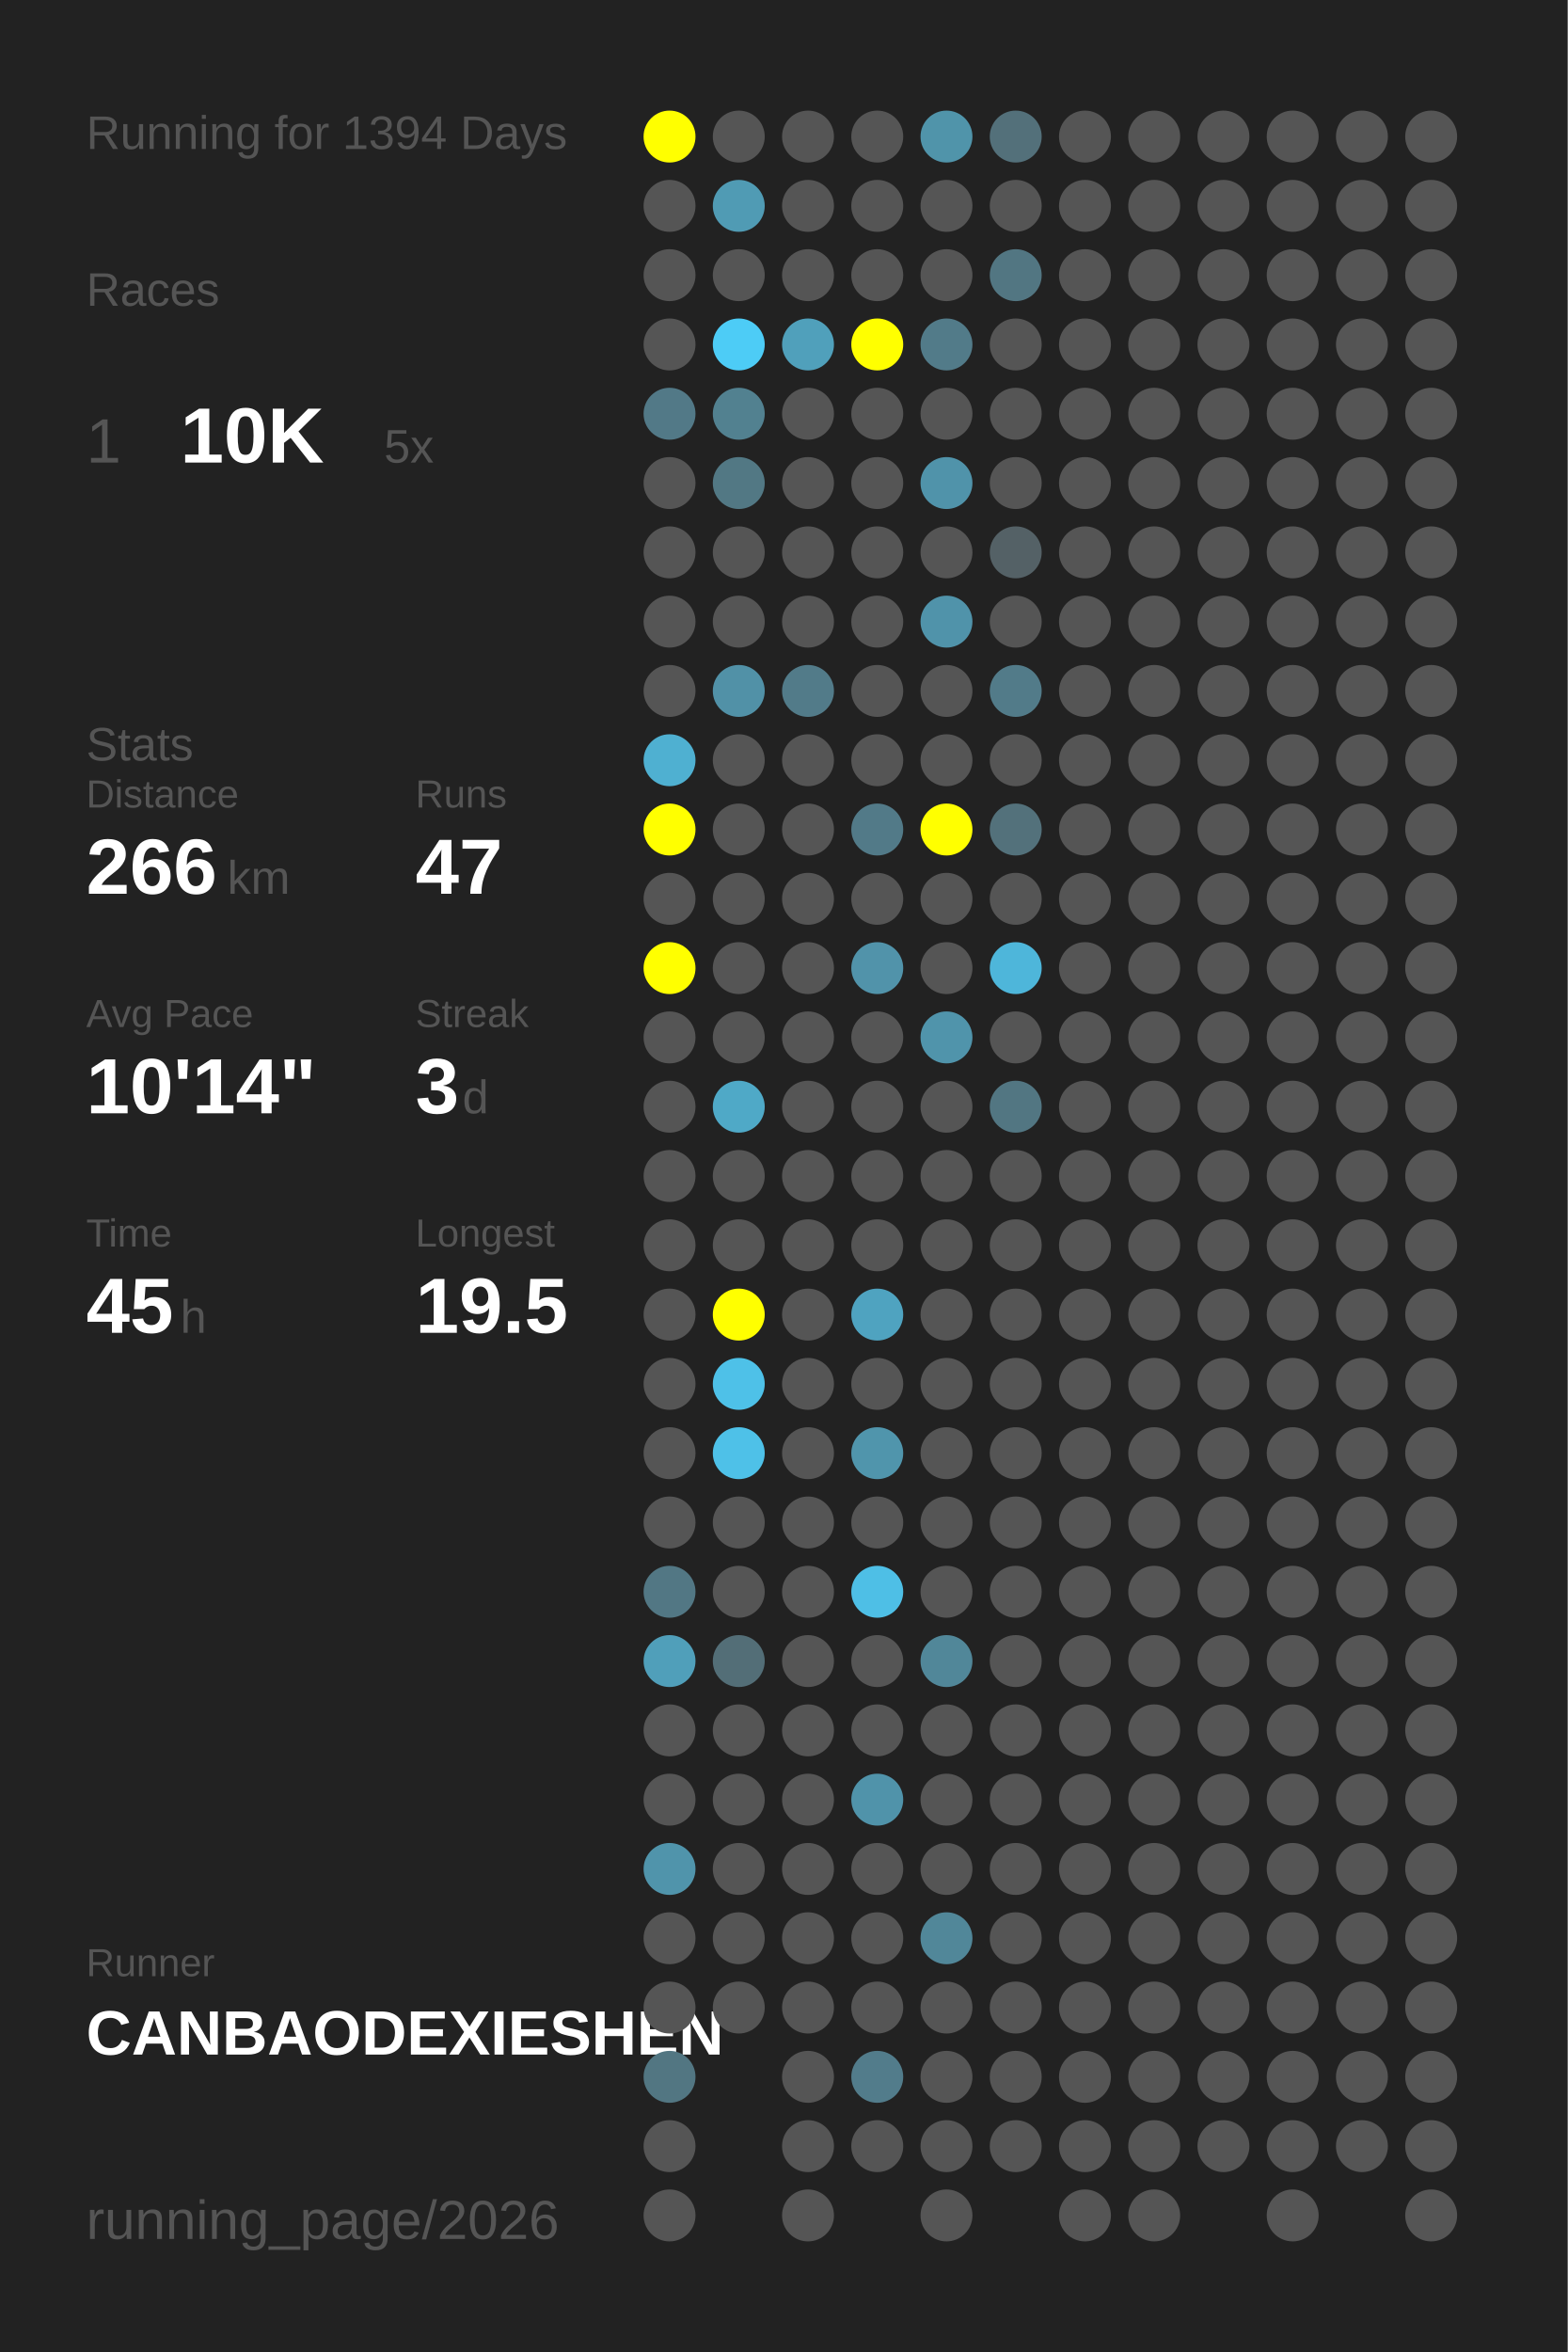
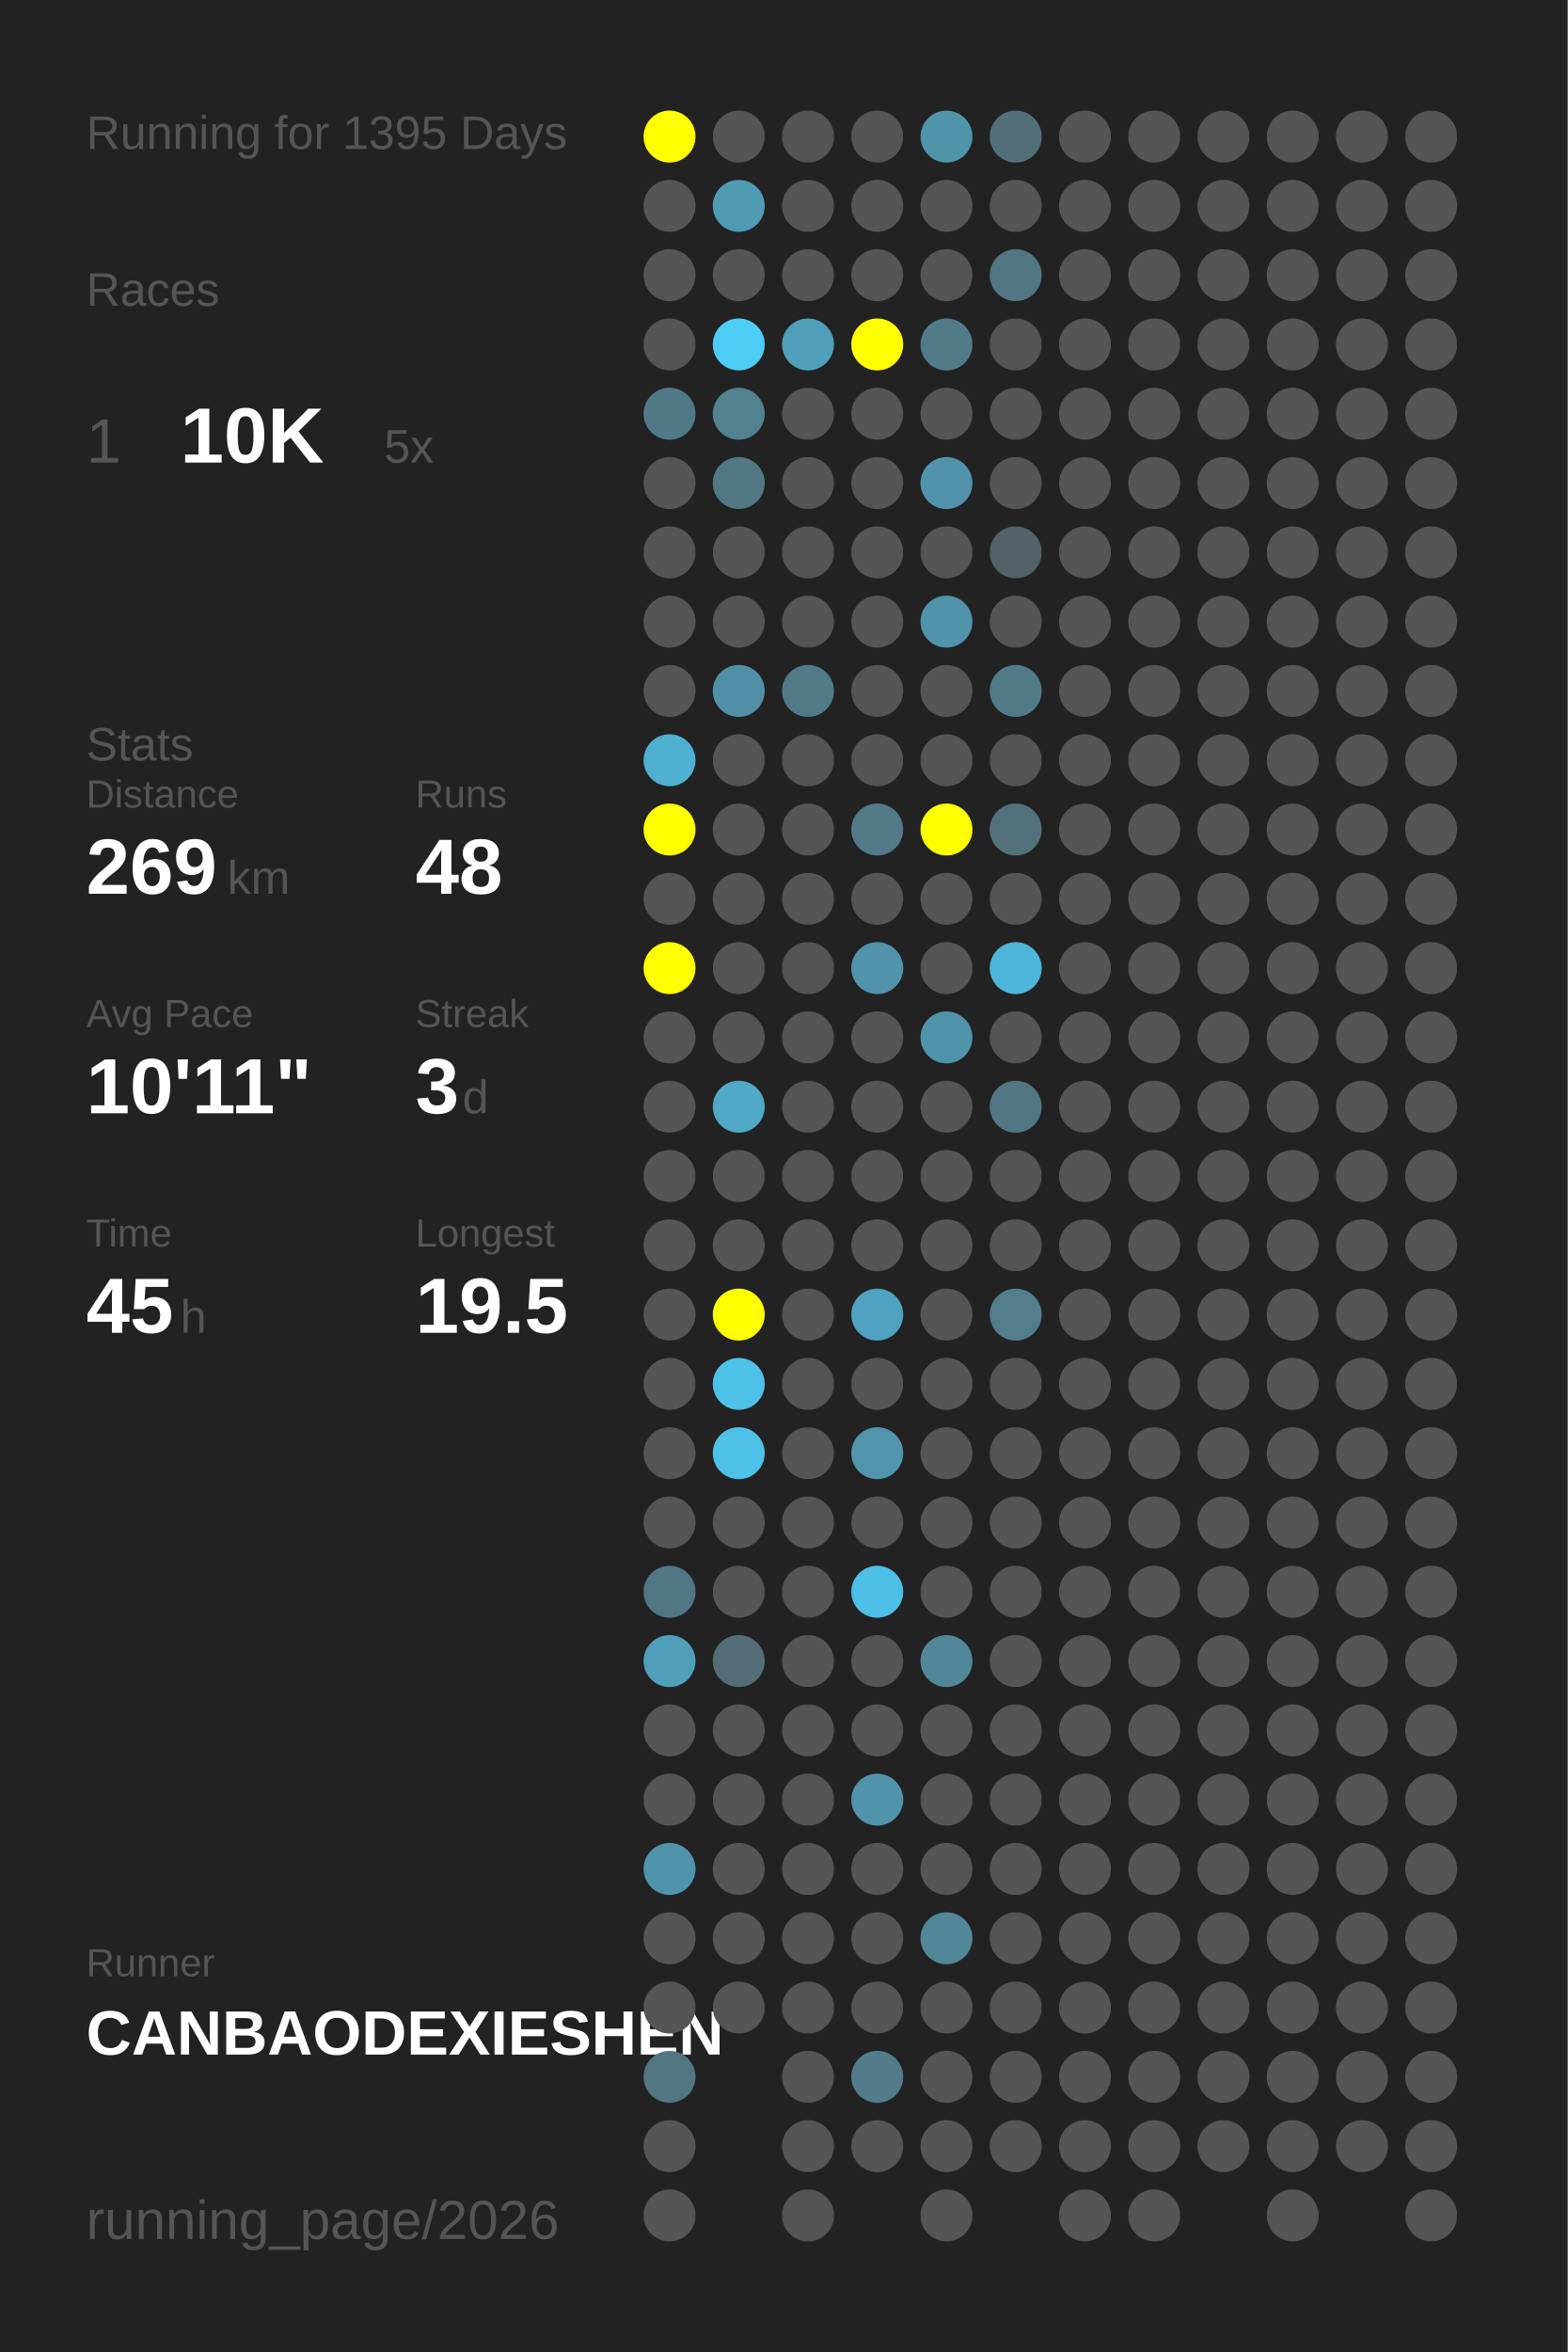
<svg xmlns="http://www.w3.org/2000/svg" baseProfile="full" height="300mm" version="1.1" viewBox="0,0,200,300" width="200mm">
  <defs />
  <rect fill="#222222" height="300" width="200" x="0" y="0" />
-   <text fill="#555555" style="font-size:6px; font-family:Arial;" x="11" y="19">Running for 1394 Days</text>
+   <text fill="#555555" style="font-size:6px; font-family:Arial;" x="11" y="19">Running for 1395 Days</text>
  <text fill="#555555" style="font-size:6px; font-family:Arial;" x="11" y="39">Races</text>
  <text fill="#555555" style="font-size:8px; font-family:Arial;" x="11" y="59">1</text>
  <text fill="#FFFFFF" style="font-size:10px; font-family:Arial; font-weight:bold;" x="23" y="59">10K</text>
  <text fill="#555555" style="font-size:6px; font-family:Arial;" x="49" y="59">5x</text>
  <text fill="#555555" style="font-size:6px; font-family:Arial;" x="11" y="97">Stats</text>
  <text fill="#555555" style="font-size:5px; font-family:Arial;" x="11" y="103">Distance</text>
-   <text fill="#FFFFFF" style="font-size:10px; font-family:Arial; font-weight:bold;" x="11" y="114">266</text>
+   <text fill="#FFFFFF" style="font-size:10px; font-family:Arial; font-weight:bold;" x="11" y="114">269</text>
  <text fill="#555555" style="font-size:6px; font-family:Arial;" x="29" y="114">km</text>
  <text fill="#555555" style="font-size:5px; font-family:Arial;" x="53" y="103">Runs</text>
-   <text fill="#FFFFFF" style="font-size:10px; font-family:Arial; font-weight:bold;" x="53" y="114">47</text>
+   <text fill="#FFFFFF" style="font-size:10px; font-family:Arial; font-weight:bold;" x="53" y="114">48</text>
  <text fill="#555555" style="font-size:5px; font-family:Arial;" x="11" y="131">Avg Pace</text>
-   <text fill="#FFFFFF" style="font-size:10px; font-family:Arial; font-weight:bold;" x="11" y="142">10'14"</text>
+   <text fill="#FFFFFF" style="font-size:10px; font-family:Arial; font-weight:bold;" x="11" y="142">10'11"</text>
  <text fill="#555555" style="font-size:5px; font-family:Arial;" x="53" y="131">Streak</text>
  <text fill="#FFFFFF" style="font-size:10px; font-family:Arial; font-weight:bold;" x="53" y="142">3</text>
  <text fill="#555555" style="font-size:6px; font-family:Arial;" x="59" y="142">d</text>
  <text fill="#555555" style="font-size:5px; font-family:Arial;" x="11" y="159">Time</text>
  <text fill="#FFFFFF" style="font-size:10px; font-family:Arial; font-weight:bold;" x="11" y="170">45</text>
  <text fill="#555555" style="font-size:6px; font-family:Arial;" x="23" y="170">h</text>
  <text fill="#555555" style="font-size:5px; font-family:Arial;" x="53" y="159">Longest</text>
  <text fill="#FFFFFF" style="font-size:10px; font-family:Arial; font-weight:bold;" x="53" y="170">19.5</text>
  <text fill="#555555" style="font-size:5px; font-family:Arial;" x="11" y="252.065">Runner</text>
  <text fill="#FFFFFF" style="font-size:8px; font-family:Arial; font-weight:bold;" x="11" y="262.065">CANBAODEXIESHEN</text>
  <text fill="#555555" style="font-size:7px; font-family:Arial;" x="11" y="285.581">running_page/2026</text>
  <circle cx="85.417" cy="17.419" fill="#FFFF00" r="3.312" />
  <circle cx="85.417" cy="26.258" fill="#555555" r="3.312" />
  <circle cx="85.417" cy="35.097" fill="#555555" r="3.312" />
  <circle cx="85.417" cy="43.935" fill="#555555" r="3.312" />
  <circle cx="85.417" cy="52.774" fill="#527987" r="3.312" />
  <circle cx="85.417" cy="61.613" fill="#555555" r="3.312" />
  <circle cx="85.417" cy="70.452" fill="#555555" r="3.312" />
  <circle cx="85.417" cy="79.29" fill="#555555" r="3.312" />
  <circle cx="85.417" cy="88.129" fill="#555555" r="3.312" />
  <circle cx="85.417" cy="96.968" fill="#4fb0d1" r="3.312" />
  <circle cx="85.417" cy="105.806" fill="#FFFF00" r="3.312" />
  <circle cx="85.417" cy="114.645" fill="#555555" r="3.312" />
  <circle cx="85.417" cy="123.484" fill="#FFFF00" r="3.312" />
  <circle cx="85.417" cy="132.323" fill="#555555" r="3.312" />
  <circle cx="85.417" cy="141.161" fill="#555555" r="3.312" />
  <circle cx="85.417" cy="150" fill="#555555" r="3.312" />
  <circle cx="85.417" cy="158.839" fill="#555555" r="3.312" />
  <circle cx="85.417" cy="167.677" fill="#555555" r="3.312" />
  <circle cx="85.417" cy="176.516" fill="#555555" r="3.312" />
  <circle cx="85.417" cy="185.355" fill="#555555" r="3.312" />
  <circle cx="85.417" cy="194.194" fill="#555555" r="3.312" />
  <circle cx="85.417" cy="203.032" fill="#527784" r="3.312" />
  <circle cx="85.417" cy="211.871" fill="#509fba" r="3.312" />
  <circle cx="85.417" cy="220.71" fill="#555555" r="3.312" />
  <circle cx="85.417" cy="229.548" fill="#555555" r="3.312" />
  <circle cx="85.417" cy="238.387" fill="#5094ab" r="3.312" />
  <circle cx="85.417" cy="247.226" fill="#555555" r="3.312" />
  <circle cx="85.417" cy="256.065" fill="#555555" r="3.312" />
  <circle cx="85.417" cy="264.903" fill="#527682" r="3.312" />
  <circle cx="85.417" cy="273.742" fill="#555555" r="3.312" />
  <circle cx="85.417" cy="282.581" fill="#555555" r="3.312" />
  <circle cx="94.25" cy="17.419" fill="#555555" r="3.312" />
  <circle cx="94.25" cy="26.258" fill="#509bb4" r="3.312" />
  <circle cx="94.25" cy="35.097" fill="#555555" r="3.312" />
  <circle cx="94.25" cy="43.935" fill="#4dccf6" r="3.312" />
  <circle cx="94.25" cy="52.774" fill="#528190" r="3.312" />
  <circle cx="94.25" cy="61.613" fill="#527884" r="3.312" />
  <circle cx="94.25" cy="70.452" fill="#555555" r="3.312" />
  <circle cx="94.25" cy="79.29" fill="#555555" r="3.312" />
  <circle cx="94.25" cy="88.129" fill="#5191a7" r="3.312" />
  <circle cx="94.25" cy="96.968" fill="#555555" r="3.312" />
  <circle cx="94.25" cy="105.806" fill="#555555" r="3.312" />
  <circle cx="94.25" cy="114.645" fill="#555555" r="3.312" />
  <circle cx="94.25" cy="123.484" fill="#555555" r="3.312" />
  <circle cx="94.25" cy="132.323" fill="#555555" r="3.312" />
  <circle cx="94.25" cy="141.161" fill="#4fa9c7" r="3.312" />
  <circle cx="94.25" cy="150" fill="#555555" r="3.312" />
  <circle cx="94.25" cy="158.839" fill="#555555" r="3.312" />
  <circle cx="94.25" cy="167.677" fill="#FFFF00" r="3.312" />
  <circle cx="94.25" cy="176.516" fill="#4ec1e8" r="3.312" />
  <circle cx="94.25" cy="185.355" fill="#4ec1e8" r="3.312" />
  <circle cx="94.25" cy="194.194" fill="#555555" r="3.312" />
  <circle cx="94.25" cy="203.032" fill="#555555" r="3.312" />
  <circle cx="94.25" cy="211.871" fill="#536e77" r="3.312" />
  <circle cx="94.25" cy="220.71" fill="#555555" r="3.312" />
  <circle cx="94.25" cy="229.548" fill="#555555" r="3.312" />
  <circle cx="94.25" cy="238.387" fill="#555555" r="3.312" />
  <circle cx="94.25" cy="247.226" fill="#555555" r="3.312" />
  <circle cx="94.25" cy="256.065" fill="#555555" r="3.312" />
  <circle cx="103.083" cy="17.419" fill="#555555" r="3.312" />
  <circle cx="103.083" cy="26.258" fill="#555555" r="3.312" />
  <circle cx="103.083" cy="35.097" fill="#555555" r="3.312" />
  <circle cx="103.083" cy="43.935" fill="#50a0bb" r="3.312" />
  <circle cx="103.083" cy="52.774" fill="#555555" r="3.312" />
  <circle cx="103.083" cy="61.613" fill="#555555" r="3.312" />
  <circle cx="103.083" cy="70.452" fill="#555555" r="3.312" />
  <circle cx="103.083" cy="79.29" fill="#555555" r="3.312" />
  <circle cx="103.083" cy="88.129" fill="#527b89" r="3.312" />
  <circle cx="103.083" cy="96.968" fill="#555555" r="3.312" />
  <circle cx="103.083" cy="105.806" fill="#555555" r="3.312" />
  <circle cx="103.083" cy="114.645" fill="#555555" r="3.312" />
  <circle cx="103.083" cy="123.484" fill="#555555" r="3.312" />
  <circle cx="103.083" cy="132.323" fill="#555555" r="3.312" />
  <circle cx="103.083" cy="141.161" fill="#555555" r="3.312" />
  <circle cx="103.083" cy="150" fill="#555555" r="3.312" />
  <circle cx="103.083" cy="158.839" fill="#555555" r="3.312" />
  <circle cx="103.083" cy="167.677" fill="#555555" r="3.312" />
  <circle cx="103.083" cy="176.516" fill="#555555" r="3.312" />
  <circle cx="103.083" cy="185.355" fill="#555555" r="3.312" />
  <circle cx="103.083" cy="194.194" fill="#555555" r="3.312" />
  <circle cx="103.083" cy="203.032" fill="#555555" r="3.312" />
  <circle cx="103.083" cy="211.871" fill="#555555" r="3.312" />
  <circle cx="103.083" cy="220.71" fill="#555555" r="3.312" />
  <circle cx="103.083" cy="229.548" fill="#555555" r="3.312" />
  <circle cx="103.083" cy="238.387" fill="#555555" r="3.312" />
  <circle cx="103.083" cy="247.226" fill="#555555" r="3.312" />
  <circle cx="103.083" cy="256.065" fill="#555555" r="3.312" />
  <circle cx="103.083" cy="264.903" fill="#555555" r="3.312" />
  <circle cx="103.083" cy="273.742" fill="#555555" r="3.312" />
  <circle cx="103.083" cy="282.581" fill="#555555" r="3.312" />
  <circle cx="111.917" cy="17.419" fill="#555555" r="3.312" />
  <circle cx="111.917" cy="26.258" fill="#555555" r="3.312" />
  <circle cx="111.917" cy="35.097" fill="#555555" r="3.312" />
  <circle cx="111.917" cy="43.935" fill="#FFFF00" r="3.312" />
  <circle cx="111.917" cy="52.774" fill="#555555" r="3.312" />
  <circle cx="111.917" cy="61.613" fill="#555555" r="3.312" />
  <circle cx="111.917" cy="70.452" fill="#555555" r="3.312" />
  <circle cx="111.917" cy="79.29" fill="#555555" r="3.312" />
  <circle cx="111.917" cy="88.129" fill="#555555" r="3.312" />
  <circle cx="111.917" cy="96.968" fill="#555555" r="3.312" />
  <circle cx="111.917" cy="105.806" fill="#527a88" r="3.312" />
  <circle cx="111.917" cy="114.645" fill="#555555" r="3.312" />
  <circle cx="111.917" cy="123.484" fill="#5193aa" r="3.312" />
  <circle cx="111.917" cy="132.323" fill="#555555" r="3.312" />
  <circle cx="111.917" cy="141.161" fill="#555555" r="3.312" />
  <circle cx="111.917" cy="150" fill="#555555" r="3.312" />
  <circle cx="111.917" cy="158.839" fill="#555555" r="3.312" />
  <circle cx="111.917" cy="167.677" fill="#4fa3c0" r="3.312" />
  <circle cx="111.917" cy="176.516" fill="#555555" r="3.312" />
  <circle cx="111.917" cy="185.355" fill="#5095ac" r="3.312" />
  <circle cx="111.917" cy="194.194" fill="#555555" r="3.312" />
  <circle cx="111.917" cy="203.032" fill="#4ebfe6" r="3.312" />
  <circle cx="111.917" cy="211.871" fill="#555555" r="3.312" />
  <circle cx="111.917" cy="220.71" fill="#555555" r="3.312" />
  <circle cx="111.917" cy="229.548" fill="#5093aa" r="3.312" />
  <circle cx="111.917" cy="238.387" fill="#555555" r="3.312" />
  <circle cx="111.917" cy="247.226" fill="#555555" r="3.312" />
  <circle cx="111.917" cy="256.065" fill="#555555" r="3.312" />
  <circle cx="111.917" cy="264.903" fill="#527c8b" r="3.312" />
  <circle cx="111.917" cy="273.742" fill="#555555" r="3.312" />
  <circle cx="120.75" cy="17.419" fill="#5094aa" r="3.312" />
  <circle cx="120.75" cy="26.258" fill="#555555" r="3.312" />
  <circle cx="120.75" cy="35.097" fill="#555555" r="3.312" />
  <circle cx="120.75" cy="43.935" fill="#527b89" r="3.312" />
  <circle cx="120.75" cy="52.774" fill="#555555" r="3.312" />
  <circle cx="120.75" cy="61.613" fill="#5093aa" r="3.312" />
  <circle cx="120.75" cy="70.452" fill="#555555" r="3.312" />
  <circle cx="120.75" cy="79.29" fill="#5093aa" r="3.312" />
  <circle cx="120.75" cy="88.129" fill="#555555" r="3.312" />
  <circle cx="120.75" cy="96.968" fill="#555555" r="3.312" />
  <circle cx="120.75" cy="105.806" fill="#FFFF00" r="3.312" />
  <circle cx="120.75" cy="114.645" fill="#555555" r="3.312" />
  <circle cx="120.75" cy="123.484" fill="#555555" r="3.312" />
  <circle cx="120.75" cy="132.323" fill="#5094ab" r="3.312" />
  <circle cx="120.75" cy="141.161" fill="#555555" r="3.312" />
  <circle cx="120.75" cy="150" fill="#555555" r="3.312" />
  <circle cx="120.75" cy="158.839" fill="#555555" r="3.312" />
  <circle cx="120.75" cy="167.677" fill="#555555" r="3.312" />
  <circle cx="120.75" cy="176.516" fill="#555555" r="3.312" />
  <circle cx="120.75" cy="185.355" fill="#555555" r="3.312" />
  <circle cx="120.75" cy="194.194" fill="#555555" r="3.312" />
  <circle cx="120.75" cy="203.032" fill="#555555" r="3.312" />
  <circle cx="120.75" cy="211.871" fill="#518799" r="3.312" />
  <circle cx="120.75" cy="220.71" fill="#555555" r="3.312" />
  <circle cx="120.75" cy="229.548" fill="#555555" r="3.312" />
  <circle cx="120.75" cy="238.387" fill="#555555" r="3.312" />
  <circle cx="120.75" cy="247.226" fill="#518799" r="3.312" />
  <circle cx="120.75" cy="256.065" fill="#555555" r="3.312" />
  <circle cx="120.75" cy="264.903" fill="#555555" r="3.312" />
  <circle cx="120.75" cy="273.742" fill="#555555" r="3.312" />
  <circle cx="120.75" cy="282.581" fill="#555555" r="3.312" />
  <circle cx="129.583" cy="17.419" fill="#53707a" r="3.312" />
  <circle cx="129.583" cy="26.258" fill="#555555" r="3.312" />
  <circle cx="129.583" cy="35.097" fill="#527682" r="3.312" />
  <circle cx="129.583" cy="43.935" fill="#555555" r="3.312" />
  <circle cx="129.583" cy="52.774" fill="#555555" r="3.312" />
  <circle cx="129.583" cy="61.613" fill="#555555" r="3.312" />
  <circle cx="129.583" cy="70.452" fill="#546166" r="3.312" />
  <circle cx="129.583" cy="79.29" fill="#555555" r="3.312" />
  <circle cx="129.583" cy="88.129" fill="#527b89" r="3.312" />
  <circle cx="129.583" cy="96.968" fill="#555555" r="3.312" />
  <circle cx="129.583" cy="105.806" fill="#53717b" r="3.312" />
  <circle cx="129.583" cy="114.645" fill="#555555" r="3.312" />
  <circle cx="129.583" cy="123.484" fill="#4eb6da" r="3.312" />
  <circle cx="129.583" cy="132.323" fill="#555555" r="3.312" />
  <circle cx="129.583" cy="141.161" fill="#527682" r="3.312" />
  <circle cx="129.583" cy="150" fill="#555555" r="3.312" />
  <circle cx="129.583" cy="158.839" fill="#555555" r="3.312" />
-   <circle cx="129.583" cy="167.677" fill="#555555" r="3.312" />
+   <circle cx="129.583" cy="167.677" fill="#527d8c" r="3.312" />
  <circle cx="129.583" cy="176.516" fill="#555555" r="3.312" />
  <circle cx="129.583" cy="185.355" fill="#555555" r="3.312" />
  <circle cx="129.583" cy="194.194" fill="#555555" r="3.312" />
  <circle cx="129.583" cy="203.032" fill="#555555" r="3.312" />
  <circle cx="129.583" cy="211.871" fill="#555555" r="3.312" />
  <circle cx="129.583" cy="220.71" fill="#555555" r="3.312" />
  <circle cx="129.583" cy="229.548" fill="#555555" r="3.312" />
  <circle cx="129.583" cy="238.387" fill="#555555" r="3.312" />
  <circle cx="129.583" cy="247.226" fill="#555555" r="3.312" />
  <circle cx="129.583" cy="256.065" fill="#555555" r="3.312" />
  <circle cx="129.583" cy="264.903" fill="#555555" r="3.312" />
  <circle cx="129.583" cy="273.742" fill="#555555" r="3.312" />
  <circle cx="138.417" cy="17.419" fill="#555555" r="3.312" />
  <circle cx="138.417" cy="26.258" fill="#555555" r="3.312" />
  <circle cx="138.417" cy="35.097" fill="#555555" r="3.312" />
  <circle cx="138.417" cy="43.935" fill="#555555" r="3.312" />
  <circle cx="138.417" cy="52.774" fill="#555555" r="3.312" />
  <circle cx="138.417" cy="61.613" fill="#555555" r="3.312" />
  <circle cx="138.417" cy="70.452" fill="#555555" r="3.312" />
  <circle cx="138.417" cy="79.29" fill="#555555" r="3.312" />
  <circle cx="138.417" cy="88.129" fill="#555555" r="3.312" />
  <circle cx="138.417" cy="96.968" fill="#555555" r="3.312" />
  <circle cx="138.417" cy="105.806" fill="#555555" r="3.312" />
  <circle cx="138.417" cy="114.645" fill="#555555" r="3.312" />
  <circle cx="138.417" cy="123.484" fill="#555555" r="3.312" />
  <circle cx="138.417" cy="132.323" fill="#555555" r="3.312" />
  <circle cx="138.417" cy="141.161" fill="#555555" r="3.312" />
  <circle cx="138.417" cy="150" fill="#555555" r="3.312" />
  <circle cx="138.417" cy="158.839" fill="#555555" r="3.312" />
  <circle cx="138.417" cy="167.677" fill="#555555" r="3.312" />
  <circle cx="138.417" cy="176.516" fill="#555555" r="3.312" />
  <circle cx="138.417" cy="185.355" fill="#555555" r="3.312" />
  <circle cx="138.417" cy="194.194" fill="#555555" r="3.312" />
  <circle cx="138.417" cy="203.032" fill="#555555" r="3.312" />
  <circle cx="138.417" cy="211.871" fill="#555555" r="3.312" />
  <circle cx="138.417" cy="220.71" fill="#555555" r="3.312" />
  <circle cx="138.417" cy="229.548" fill="#555555" r="3.312" />
  <circle cx="138.417" cy="238.387" fill="#555555" r="3.312" />
  <circle cx="138.417" cy="247.226" fill="#555555" r="3.312" />
  <circle cx="138.417" cy="256.065" fill="#555555" r="3.312" />
  <circle cx="138.417" cy="264.903" fill="#555555" r="3.312" />
  <circle cx="138.417" cy="273.742" fill="#555555" r="3.312" />
  <circle cx="138.417" cy="282.581" fill="#555555" r="3.312" />
  <circle cx="147.25" cy="17.419" fill="#555555" r="3.312" />
  <circle cx="147.25" cy="26.258" fill="#555555" r="3.312" />
  <circle cx="147.25" cy="35.097" fill="#555555" r="3.312" />
  <circle cx="147.25" cy="43.935" fill="#555555" r="3.312" />
  <circle cx="147.25" cy="52.774" fill="#555555" r="3.312" />
  <circle cx="147.25" cy="61.613" fill="#555555" r="3.312" />
  <circle cx="147.25" cy="70.452" fill="#555555" r="3.312" />
  <circle cx="147.25" cy="79.29" fill="#555555" r="3.312" />
  <circle cx="147.25" cy="88.129" fill="#555555" r="3.312" />
  <circle cx="147.25" cy="96.968" fill="#555555" r="3.312" />
  <circle cx="147.25" cy="105.806" fill="#555555" r="3.312" />
  <circle cx="147.25" cy="114.645" fill="#555555" r="3.312" />
  <circle cx="147.25" cy="123.484" fill="#555555" r="3.312" />
  <circle cx="147.25" cy="132.323" fill="#555555" r="3.312" />
  <circle cx="147.25" cy="141.161" fill="#555555" r="3.312" />
  <circle cx="147.25" cy="150" fill="#555555" r="3.312" />
  <circle cx="147.25" cy="158.839" fill="#555555" r="3.312" />
  <circle cx="147.25" cy="167.677" fill="#555555" r="3.312" />
  <circle cx="147.25" cy="176.516" fill="#555555" r="3.312" />
  <circle cx="147.25" cy="185.355" fill="#555555" r="3.312" />
  <circle cx="147.25" cy="194.194" fill="#555555" r="3.312" />
  <circle cx="147.25" cy="203.032" fill="#555555" r="3.312" />
  <circle cx="147.25" cy="211.871" fill="#555555" r="3.312" />
  <circle cx="147.25" cy="220.71" fill="#555555" r="3.312" />
  <circle cx="147.25" cy="229.548" fill="#555555" r="3.312" />
  <circle cx="147.25" cy="238.387" fill="#555555" r="3.312" />
  <circle cx="147.25" cy="247.226" fill="#555555" r="3.312" />
  <circle cx="147.25" cy="256.065" fill="#555555" r="3.312" />
  <circle cx="147.25" cy="264.903" fill="#555555" r="3.312" />
  <circle cx="147.25" cy="273.742" fill="#555555" r="3.312" />
  <circle cx="147.25" cy="282.581" fill="#555555" r="3.312" />
  <circle cx="156.083" cy="17.419" fill="#555555" r="3.312" />
  <circle cx="156.083" cy="26.258" fill="#555555" r="3.312" />
  <circle cx="156.083" cy="35.097" fill="#555555" r="3.312" />
  <circle cx="156.083" cy="43.935" fill="#555555" r="3.312" />
  <circle cx="156.083" cy="52.774" fill="#555555" r="3.312" />
  <circle cx="156.083" cy="61.613" fill="#555555" r="3.312" />
  <circle cx="156.083" cy="70.452" fill="#555555" r="3.312" />
  <circle cx="156.083" cy="79.29" fill="#555555" r="3.312" />
  <circle cx="156.083" cy="88.129" fill="#555555" r="3.312" />
  <circle cx="156.083" cy="96.968" fill="#555555" r="3.312" />
  <circle cx="156.083" cy="105.806" fill="#555555" r="3.312" />
  <circle cx="156.083" cy="114.645" fill="#555555" r="3.312" />
  <circle cx="156.083" cy="123.484" fill="#555555" r="3.312" />
  <circle cx="156.083" cy="132.323" fill="#555555" r="3.312" />
  <circle cx="156.083" cy="141.161" fill="#555555" r="3.312" />
  <circle cx="156.083" cy="150" fill="#555555" r="3.312" />
  <circle cx="156.083" cy="158.839" fill="#555555" r="3.312" />
  <circle cx="156.083" cy="167.677" fill="#555555" r="3.312" />
  <circle cx="156.083" cy="176.516" fill="#555555" r="3.312" />
  <circle cx="156.083" cy="185.355" fill="#555555" r="3.312" />
  <circle cx="156.083" cy="194.194" fill="#555555" r="3.312" />
  <circle cx="156.083" cy="203.032" fill="#555555" r="3.312" />
  <circle cx="156.083" cy="211.871" fill="#555555" r="3.312" />
  <circle cx="156.083" cy="220.71" fill="#555555" r="3.312" />
  <circle cx="156.083" cy="229.548" fill="#555555" r="3.312" />
  <circle cx="156.083" cy="238.387" fill="#555555" r="3.312" />
  <circle cx="156.083" cy="247.226" fill="#555555" r="3.312" />
  <circle cx="156.083" cy="256.065" fill="#555555" r="3.312" />
  <circle cx="156.083" cy="264.903" fill="#555555" r="3.312" />
  <circle cx="156.083" cy="273.742" fill="#555555" r="3.312" />
  <circle cx="164.917" cy="17.419" fill="#555555" r="3.312" />
  <circle cx="164.917" cy="26.258" fill="#555555" r="3.312" />
  <circle cx="164.917" cy="35.097" fill="#555555" r="3.312" />
  <circle cx="164.917" cy="43.935" fill="#555555" r="3.312" />
  <circle cx="164.917" cy="52.774" fill="#555555" r="3.312" />
  <circle cx="164.917" cy="61.613" fill="#555555" r="3.312" />
  <circle cx="164.917" cy="70.452" fill="#555555" r="3.312" />
  <circle cx="164.917" cy="79.29" fill="#555555" r="3.312" />
  <circle cx="164.917" cy="88.129" fill="#555555" r="3.312" />
  <circle cx="164.917" cy="96.968" fill="#555555" r="3.312" />
  <circle cx="164.917" cy="105.806" fill="#555555" r="3.312" />
  <circle cx="164.917" cy="114.645" fill="#555555" r="3.312" />
  <circle cx="164.917" cy="123.484" fill="#555555" r="3.312" />
  <circle cx="164.917" cy="132.323" fill="#555555" r="3.312" />
  <circle cx="164.917" cy="141.161" fill="#555555" r="3.312" />
  <circle cx="164.917" cy="150" fill="#555555" r="3.312" />
  <circle cx="164.917" cy="158.839" fill="#555555" r="3.312" />
  <circle cx="164.917" cy="167.677" fill="#555555" r="3.312" />
  <circle cx="164.917" cy="176.516" fill="#555555" r="3.312" />
  <circle cx="164.917" cy="185.355" fill="#555555" r="3.312" />
  <circle cx="164.917" cy="194.194" fill="#555555" r="3.312" />
  <circle cx="164.917" cy="203.032" fill="#555555" r="3.312" />
  <circle cx="164.917" cy="211.871" fill="#555555" r="3.312" />
  <circle cx="164.917" cy="220.71" fill="#555555" r="3.312" />
  <circle cx="164.917" cy="229.548" fill="#555555" r="3.312" />
  <circle cx="164.917" cy="238.387" fill="#555555" r="3.312" />
  <circle cx="164.917" cy="247.226" fill="#555555" r="3.312" />
  <circle cx="164.917" cy="256.065" fill="#555555" r="3.312" />
  <circle cx="164.917" cy="264.903" fill="#555555" r="3.312" />
  <circle cx="164.917" cy="273.742" fill="#555555" r="3.312" />
  <circle cx="164.917" cy="282.581" fill="#555555" r="3.312" />
  <circle cx="173.75" cy="17.419" fill="#555555" r="3.312" />
  <circle cx="173.75" cy="26.258" fill="#555555" r="3.312" />
  <circle cx="173.75" cy="35.097" fill="#555555" r="3.312" />
  <circle cx="173.75" cy="43.935" fill="#555555" r="3.312" />
  <circle cx="173.75" cy="52.774" fill="#555555" r="3.312" />
  <circle cx="173.75" cy="61.613" fill="#555555" r="3.312" />
  <circle cx="173.75" cy="70.452" fill="#555555" r="3.312" />
  <circle cx="173.75" cy="79.29" fill="#555555" r="3.312" />
  <circle cx="173.75" cy="88.129" fill="#555555" r="3.312" />
  <circle cx="173.75" cy="96.968" fill="#555555" r="3.312" />
  <circle cx="173.75" cy="105.806" fill="#555555" r="3.312" />
  <circle cx="173.75" cy="114.645" fill="#555555" r="3.312" />
  <circle cx="173.75" cy="123.484" fill="#555555" r="3.312" />
  <circle cx="173.75" cy="132.323" fill="#555555" r="3.312" />
  <circle cx="173.75" cy="141.161" fill="#555555" r="3.312" />
  <circle cx="173.75" cy="150" fill="#555555" r="3.312" />
  <circle cx="173.75" cy="158.839" fill="#555555" r="3.312" />
  <circle cx="173.75" cy="167.677" fill="#555555" r="3.312" />
  <circle cx="173.75" cy="176.516" fill="#555555" r="3.312" />
  <circle cx="173.75" cy="185.355" fill="#555555" r="3.312" />
  <circle cx="173.75" cy="194.194" fill="#555555" r="3.312" />
  <circle cx="173.75" cy="203.032" fill="#555555" r="3.312" />
  <circle cx="173.75" cy="211.871" fill="#555555" r="3.312" />
  <circle cx="173.75" cy="220.71" fill="#555555" r="3.312" />
  <circle cx="173.75" cy="229.548" fill="#555555" r="3.312" />
  <circle cx="173.75" cy="238.387" fill="#555555" r="3.312" />
  <circle cx="173.75" cy="247.226" fill="#555555" r="3.312" />
  <circle cx="173.75" cy="256.065" fill="#555555" r="3.312" />
  <circle cx="173.75" cy="264.903" fill="#555555" r="3.312" />
  <circle cx="173.75" cy="273.742" fill="#555555" r="3.312" />
  <circle cx="182.583" cy="17.419" fill="#555555" r="3.312" />
  <circle cx="182.583" cy="26.258" fill="#555555" r="3.312" />
  <circle cx="182.583" cy="35.097" fill="#555555" r="3.312" />
  <circle cx="182.583" cy="43.935" fill="#555555" r="3.312" />
  <circle cx="182.583" cy="52.774" fill="#555555" r="3.312" />
  <circle cx="182.583" cy="61.613" fill="#555555" r="3.312" />
  <circle cx="182.583" cy="70.452" fill="#555555" r="3.312" />
  <circle cx="182.583" cy="79.29" fill="#555555" r="3.312" />
  <circle cx="182.583" cy="88.129" fill="#555555" r="3.312" />
  <circle cx="182.583" cy="96.968" fill="#555555" r="3.312" />
  <circle cx="182.583" cy="105.806" fill="#555555" r="3.312" />
  <circle cx="182.583" cy="114.645" fill="#555555" r="3.312" />
  <circle cx="182.583" cy="123.484" fill="#555555" r="3.312" />
  <circle cx="182.583" cy="132.323" fill="#555555" r="3.312" />
  <circle cx="182.583" cy="141.161" fill="#555555" r="3.312" />
  <circle cx="182.583" cy="150" fill="#555555" r="3.312" />
  <circle cx="182.583" cy="158.839" fill="#555555" r="3.312" />
  <circle cx="182.583" cy="167.677" fill="#555555" r="3.312" />
  <circle cx="182.583" cy="176.516" fill="#555555" r="3.312" />
  <circle cx="182.583" cy="185.355" fill="#555555" r="3.312" />
  <circle cx="182.583" cy="194.194" fill="#555555" r="3.312" />
  <circle cx="182.583" cy="203.032" fill="#555555" r="3.312" />
  <circle cx="182.583" cy="211.871" fill="#555555" r="3.312" />
  <circle cx="182.583" cy="220.71" fill="#555555" r="3.312" />
  <circle cx="182.583" cy="229.548" fill="#555555" r="3.312" />
  <circle cx="182.583" cy="238.387" fill="#555555" r="3.312" />
  <circle cx="182.583" cy="247.226" fill="#555555" r="3.312" />
  <circle cx="182.583" cy="256.065" fill="#555555" r="3.312" />
  <circle cx="182.583" cy="264.903" fill="#555555" r="3.312" />
  <circle cx="182.583" cy="273.742" fill="#555555" r="3.312" />
  <circle cx="182.583" cy="282.581" fill="#555555" r="3.312" />
</svg>
